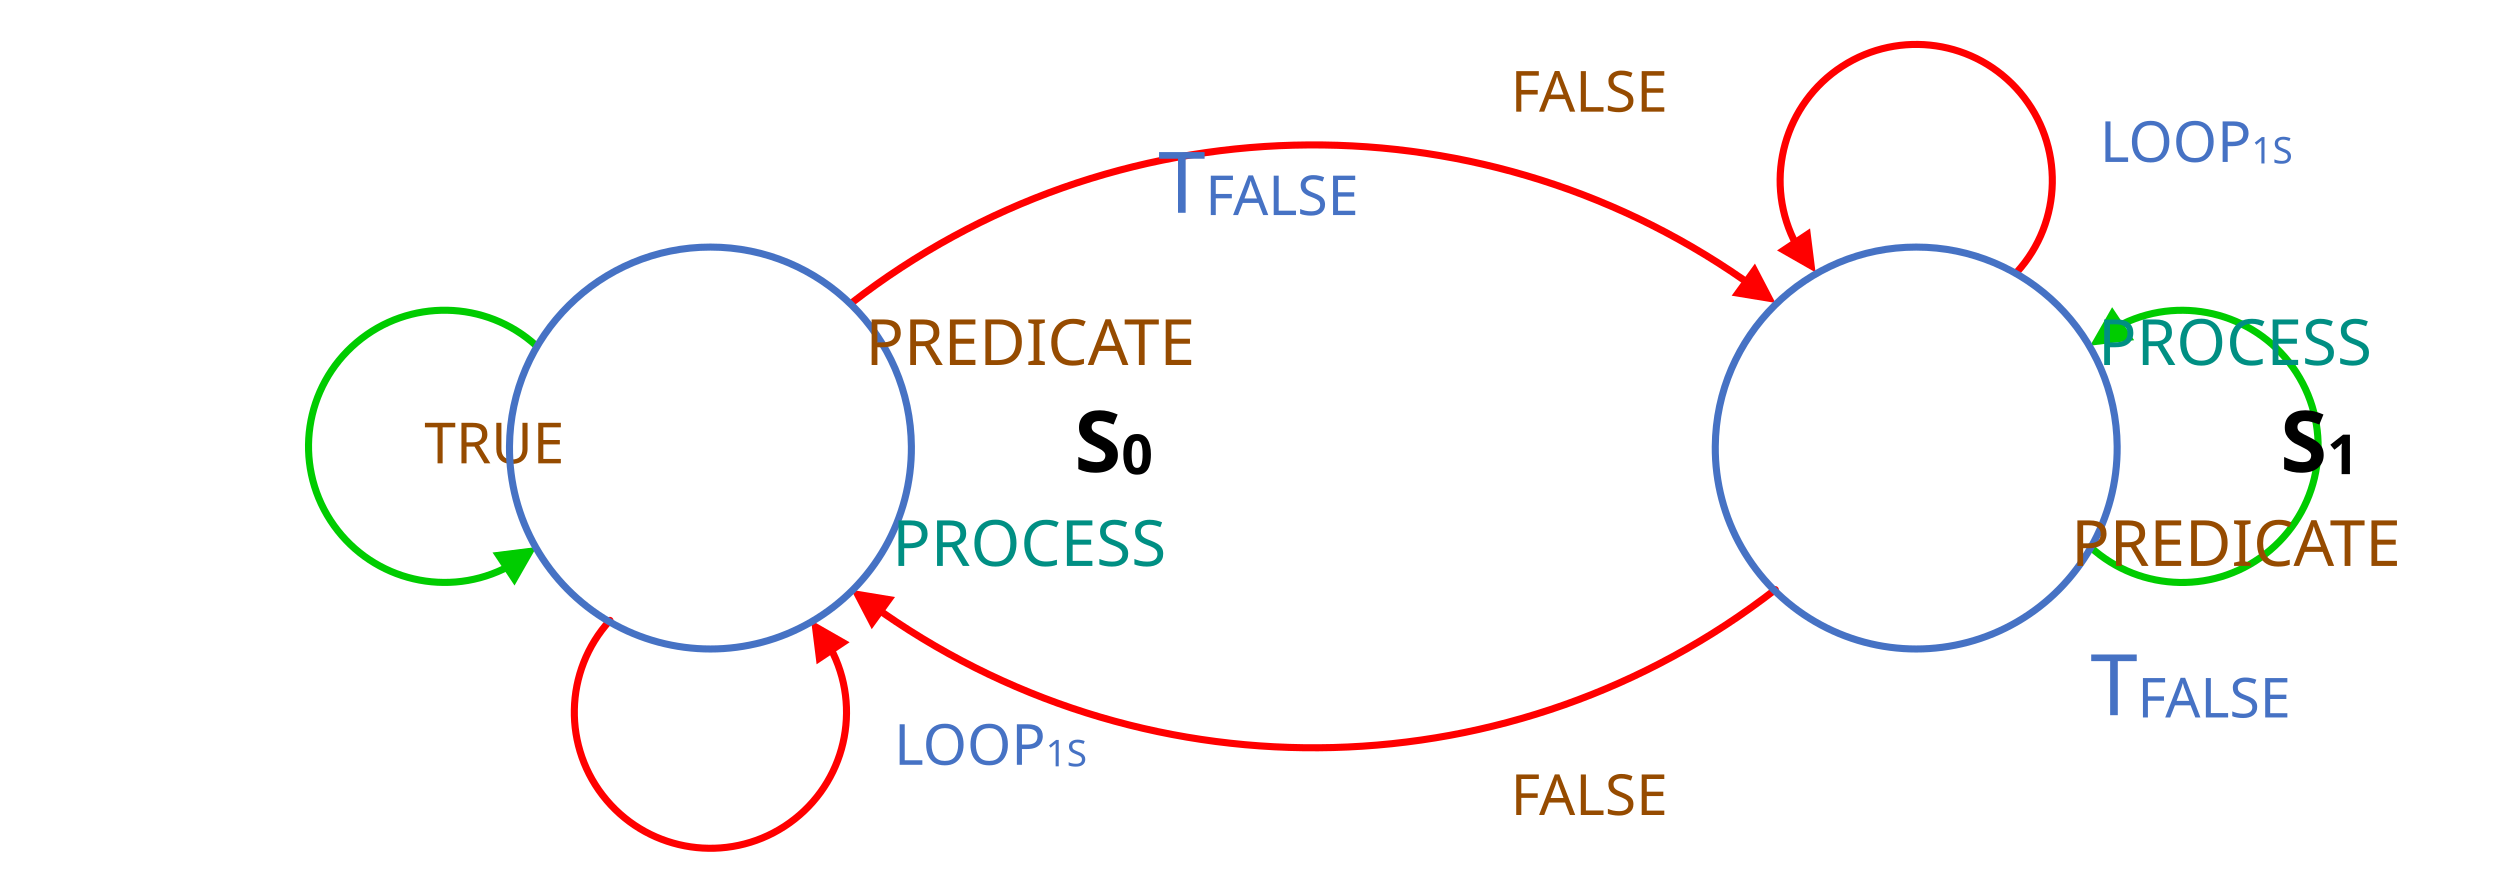
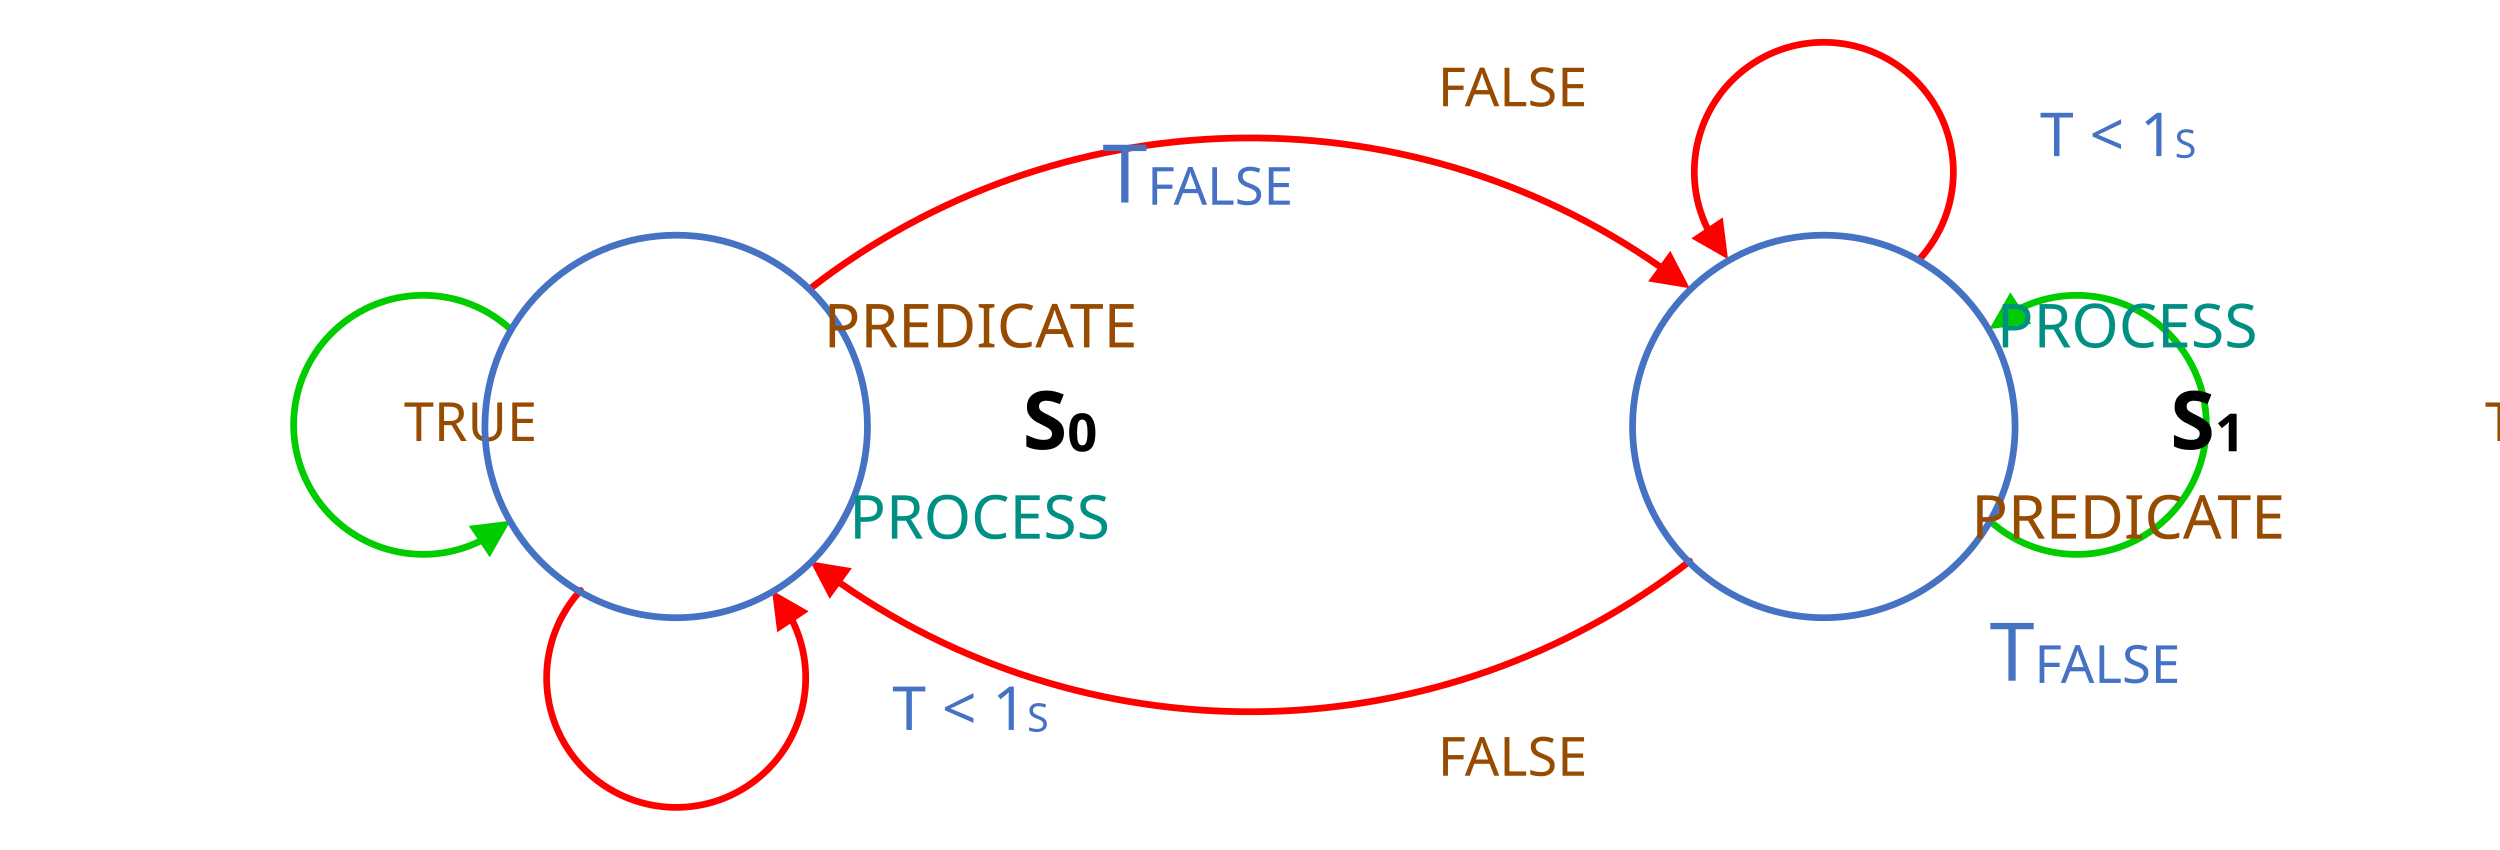
- <svg xmlns="http://www.w3.org/2000/svg" xmlns:ns1="http://schemas.microsoft.com/visio/2003/SVGExtensions/" xmlns:xlink="http://www.w3.org/1999/xlink" width="4.898in" height="1.749in" viewBox="0 0 352.638 125.908" xml:space="preserve" color-interpolation-filters="sRGB" class="st15">
+ <svg xmlns="http://www.w3.org/2000/svg" xmlns:ns1="http://schemas.microsoft.com/visio/2003/SVGExtensions/" xmlns:xlink="http://www.w3.org/1999/xlink" width="5.146in" height="1.749in" viewBox="0 0 370.504 125.908" xml:space="preserve" color-interpolation-filters="sRGB" class="st15">
  <ns1:documentProperties ns1:langID="1033" ns1:viewMarkup="false" />
  <style type="text/css">
	
		.st1 {marker-end:url(#mrkr4-6);stroke:#00cc00;stroke-linecap:round;stroke-linejoin:round;stroke-width:1}
		.st2 {fill:#00cc00;fill-opacity:1;stroke:#00cc00;stroke-opacity:1;stroke-width:0.357}
		.st3 {marker-end:url(#mrkr4-12);stroke:#ff0000;stroke-linecap:round;stroke-linejoin:round;stroke-width:1}
		.st4 {fill:#ff0000;fill-opacity:1;stroke:#ff0000;stroke-opacity:1;stroke-width:0.357}
		.st5 {fill:none;stroke:none;stroke-width:1}
		.st6 {fill:#964b00;font-family:Calibri;font-size:0.667em}
- 		.st7 {fill:#4672c4;font-family:Calibri;font-size:0.667em}
- 		.st8 {baseline-shift:-32.494%;font-size:0.65em}
+ 		.st7 {fill:#4672c4;font-family:Calibri;font-size:0.75em}
+ 		.st8 {baseline-shift:-32.495%;font-size:0.65em}
		.st9 {fill:#4672c4;font-family:Calibri;font-size:1em}
		.st10 {baseline-shift:-32.494%;font-size:0.65em}
		.st11 {fill:none;stroke:#4672c4;stroke-width:1}
		.st12 {fill:#000000;font-family:Calibri;font-size:1em;font-weight:bold}
		.st13 {fill:#964b00;font-family:Calibri;font-size:0.75em}
		.st14 {fill:#008f83;font-family:Calibri;font-size:0.75em}
		.st15 {fill:none;fill-rule:evenodd;font-size:12px;overflow:visible;stroke-linecap:square;stroke-miterlimit:3}
	
	</style>
  <defs id="Markers">
    <g id="lend4">
      <path d="M 2 1 L 0 0 L 2 -1 L 2 1 " style="stroke:none" />
    </g>
    <marker id="mrkr4-6" class="st2" ns1:arrowType="4" ns1:arrowSize="1" ns1:setback="5.24" refX="-5.24" orient="auto" markerUnits="strokeWidth" overflow="visible">
      <use xlink:href="#lend4" transform="scale(-2.8,-2.8) " />
    </marker>
    <marker id="mrkr4-12" class="st4" ns1:arrowType="4" ns1:arrowSize="1" ns1:setback="5.24" refX="-5.24" orient="auto" markerUnits="strokeWidth" overflow="visible">
      <use xlink:href="#lend4" transform="scale(-2.8,-2.8) " />
    </marker>
  </defs>
  <g ns1:mID="0" ns1:index="1" ns1:groupContext="foregroundPage">
    <ns1:pageProperties ns1:drawingScale="0.0393701" ns1:pageScale="0.0393701" ns1:drawingUnits="24" ns1:shadowOffsetX="8.50394" ns1:shadowOffsetY="-8.50394" />
    <ns1:layer ns1:name="Connector" ns1:index="0" />
    <ns1:layer ns1:name="Flowchart" ns1:index="1" />
    <g id="shape678-1" ns1:mID="678" ns1:groupContext="shape" ns1:layerMember="0" transform="translate(100.213,-62.9539) scale(-1,1)">
      <ns1:userDefs>
        <ns1:ud ns1:nameU="ScaleFactor" ns1:val="VT0(1):26" />
        <ns1:ud ns1:nameU="visVersion" ns1:val="VT0(15):26" />
      </ns1:userDefs>
      <path d="M24.55 111.73 A19.197 19.197 0 1 1 29.19 143.21 L28.89 143.01" class="st1" />
    </g>
    <g id="shape679-7" ns1:mID="679" ns1:groupContext="shape" ns1:layerMember="0" transform="translate(-25.6952,62.9539) rotate(-90) scale(-1,1)">
      <ns1:userDefs>
        <ns1:ud ns1:nameU="ScaleFactor" ns1:val="VT0(1):26" />
        <ns1:ud ns1:nameU="visVersion" ns1:val="VT0(15):26" />
      </ns1:userDefs>
      <path d="M24.55 111.73 A19.197 19.197 0 1 1 29.19 143.21 L28.89 143.01" class="st3" />
    </g>
    <g id="shape680-13" ns1:mID="680" ns1:groupContext="shape" ns1:layerMember="0" transform="translate(270.291,188.862) scale(1,-1)">
      <ns1:userDefs>
        <ns1:ud ns1:nameU="ScaleFactor" ns1:val="VT0(1):26" />
        <ns1:ud ns1:nameU="visVersion" ns1:val="VT0(15):26" />
      </ns1:userDefs>
      <path d="M24.55 111.73 A19.197 19.197 0 1 1 29.19 143.21 L28.89 143.01" class="st1" />
    </g>
    <g id="shape681-18" ns1:mID="681" ns1:groupContext="shape" ns1:layerMember="0" transform="translate(396.199,62.9539) rotate(90) scale(-1,1)">
      <ns1:userDefs>
        <ns1:ud ns1:nameU="ScaleFactor" ns1:val="VT0(1):26" />
        <ns1:ud ns1:nameU="visVersion" ns1:val="VT0(15):26" />
      </ns1:userDefs>
      <path d="M24.55 111.73 A19.197 19.197 0 1 1 29.19 143.21 L28.89 143.01" class="st3" />
    </g>
    <g id="shape682-23" ns1:mID="682" ns1:groupContext="shape" ns1:layerMember="0" transform="translate(270.291,188.862) rotate(180)">
      <ns1:userDefs>
        <ns1:ud ns1:nameU="ScaleFactor" ns1:val="VT0(1):26" />
        <ns1:ud ns1:nameU="visVersion" ns1:val="VT0(15):26" />
      </ns1:userDefs>
      <path d="M19.88 105.7 A106.299 106.299 0 0 1 145.69 102.39 L145.98 102.6" class="st3" />
    </g>
    <g id="shape683-28" ns1:mID="683" ns1:groupContext="shape" ns1:layerMember="0" transform="translate(100.213,-62.9539)">
      <ns1:userDefs>
        <ns1:ud ns1:nameU="ScaleFactor" ns1:val="VT0(1):26" />
        <ns1:ud ns1:nameU="visVersion" ns1:val="VT0(15):26" />
      </ns1:userDefs>
      <path d="M19.88 105.7 A106.299 106.299 0 0 1 145.69 102.39 L145.98 102.6" class="st3" />
    </g>
    <g id="shape684-33" ns1:mID="684" ns1:groupContext="shape" transform="translate(163.992,-105.474)">
      <ns1:textBlock ns1:margins="rect(1,1,1,1)" ns1:tabSpace="42.5197" />
      <ns1:textRect cx="21.26" cy="118.821" width="42.52" height="14.173" />
      <rect x="0" y="111.735" width="42.52" height="14.173" class="st5" />
      <text x="11.64" y="121.22" class="st6" ns1:langID="1033">
        <ns1:paragraph ns1:indentLeft="5.67" ns1:indentRight="5.67" ns1:horizAlign="1" />
        <ns1:tabList />FALSE</text>
    </g>
    <g id="shape687-36" ns1:mID="687" ns1:groupContext="shape" transform="translate(163.992,-6.261)">
      <ns1:textBlock ns1:margins="rect(1,1,1,1)" ns1:tabSpace="42.5197" />
      <ns1:textRect cx="21.26" cy="118.821" width="42.52" height="14.173" />
      <rect x="0" y="111.735" width="42.52" height="14.173" class="st5" />
      <text x="11.64" y="121.22" class="st6" ns1:langID="1033">
        <ns1:paragraph ns1:indentLeft="5.67" ns1:indentRight="5.67" ns1:horizAlign="1" />
        <ns1:tabList />FALSE</text>
    </g>
-     <g id="shape689-39" ns1:mID="689" ns1:groupContext="shape" transform="translate(1,-55.8673)">
+     <g id="shape688-39" ns1:mID="688" ns1:groupContext="shape" transform="translate(326.984,-55.8673)">
+       <ns1:textBlock ns1:margins="rect(1,1,1,1)" ns1:tabSpace="42.5197" />
+       <ns1:textRect cx="21.26" cy="118.821" width="42.52" height="14.173" />
+       <rect x="0" y="111.735" width="42.52" height="14.173" class="st5" />
+       <text x="3.83" y="121.22" class="st6" ns1:langID="1033">
+         <ns1:paragraph ns1:indentLeft="2.83" ns1:indentRight="2.83" />
+         <ns1:tabList />TRUE</text>
+     </g>
+     <g id="shape689-42" ns1:mID="689" ns1:groupContext="shape" transform="translate(1,-55.8673)">
      <ns1:textBlock ns1:margins="rect(1,1,1,1)" ns1:tabSpace="42.5197" />
      <ns1:textRect cx="21.26" cy="118.821" width="42.52" height="14.173" />
      <rect x="0" y="111.735" width="42.52" height="14.173" class="st5" />
      <text x="21.4" y="121.22" class="st6" ns1:langID="1033">
        <ns1:paragraph ns1:indentLeft="2.83" ns1:indentRight="2.83" ns1:horizAlign="2" />
        <ns1:tabList />TRUE</text>
    </g>
-     <g id="shape692-42" ns1:mID="692" ns1:groupContext="shape" transform="translate(86.0394,-13.3476)">
+     <g id="shape692-45" ns1:mID="692" ns1:groupContext="shape" transform="translate(86.0394,-13.3476)">
      <ns1:textBlock ns1:margins="rect(1,1,1,1)" ns1:tabSpace="42.5197" />
      <ns1:textRect cx="14.173" cy="118.821" width="28.35" height="14.173" />
      <rect x="0" y="111.735" width="28.346" height="14.173" class="st5" />
-       <text x="2.62" y="121.22" class="st7" ns1:langID="1033">
-         <ns1:paragraph ns1:horizAlign="1" />
-         <ns1:tabList />LOOP<tspan dy="-0.284em" class="st8" ns1:baseFontSize="8">1S</tspan>
-       </text>
-     </g>
-     <g id="shape693-46" ns1:mID="693" ns1:groupContext="shape" transform="translate(234.858,-20.4342)">
+       <text x="4.08" y="121.52" class="st7" ns1:langID="1033">
+         <ns1:paragraph ns1:horizAlign="1" />
+         <ns1:tabList />T &lt; 1<tspan dy="-0.284em" class="st8" ns1:baseFontSize="9">S</tspan>
+       </text>
+     </g>
+     <g id="shape693-49" ns1:mID="693" ns1:groupContext="shape" transform="translate(234.858,-20.4342)">
      <ns1:textBlock ns1:margins="rect(1,1,1,1)" ns1:tabSpace="42.5197" ns1:verticalAlign="2" />
      <ns1:textRect cx="28.346" cy="115.278" width="56.7" height="21.26" />
      <rect x="0" y="104.648" width="56.693" height="21.26" class="st5" />
      <text x="3.83" y="121.31" class="st9" ns1:langID="2057">
        <ns1:paragraph ns1:indentLeft="2.83" ns1:indentRight="2.83" />
        <ns1:tabList />T<tspan dy="-0.284em" class="st10" ns1:langID="1033" ns1:baseFontSize="12">FALSE</tspan>
      </text>
    </g>
-     <g id="shape694-50" ns1:mID="694" ns1:groupContext="shape" transform="translate(78.9528,-91.3004)">
+     <g id="shape694-53" ns1:mID="694" ns1:groupContext="shape" transform="translate(78.9528,-91.3004)">
      <ns1:textBlock ns1:margins="rect(1,1,1,1)" ns1:tabSpace="42.5197" ns1:verticalAlign="2" />
      <ns1:textRect cx="28.346" cy="115.278" width="56.7" height="21.26" />
      <rect x="0" y="104.648" width="56.693" height="21.26" class="st5" />
      <text x="28.25" y="121.31" class="st9" ns1:langID="2057">
        <ns1:paragraph ns1:indentLeft="2.83" ns1:indentRight="2.83" ns1:horizAlign="2" />
        <ns1:tabList />T<tspan dy="-0.284em" class="st10" ns1:langID="1033" ns1:baseFontSize="12">FALSE</tspan>
      </text>
    </g>
-     <g id="shape695-54" ns1:mID="695" ns1:groupContext="shape" transform="translate(256.118,-98.387)">
+     <g id="shape695-57" ns1:mID="695" ns1:groupContext="shape" transform="translate(256.118,-98.387)">
      <ns1:textBlock ns1:margins="rect(1,1,1,1)" ns1:tabSpace="42.5197" />
      <ns1:textRect cx="14.173" cy="118.821" width="28.35" height="14.173" />
      <rect x="0" y="111.735" width="28.346" height="14.173" class="st5" />
-       <text x="2.62" y="121.22" class="st7" ns1:langID="1033">
-         <ns1:paragraph ns1:horizAlign="1" />
-         <ns1:tabList />LOOP<tspan dy="-0.284em" class="st8" ns1:baseFontSize="8">1S</tspan>
-       </text>
-     </g>
-     <g id="shape696-58" ns1:mID="696" ns1:groupContext="shape" ns1:layerMember="1" transform="translate(71.8662,-34.6074)">
+       <text x="4.08" y="121.52" class="st7" ns1:langID="1033">
+         <ns1:paragraph ns1:horizAlign="1" />
+         <ns1:tabList />T &lt; 1<tspan dy="-0.284em" class="st8" ns1:baseFontSize="9">S</tspan>
+       </text>
+     </g>
+     <g id="shape696-61" ns1:mID="696" ns1:groupContext="shape" ns1:layerMember="1" transform="translate(71.8662,-34.6074)">
      <ns1:custProps>
        <ns1:cp ns1:nameU="Cost" ns1:lbl="Cost" ns1:type="7" ns1:format="@" ns1:langID="1033" />
        <ns1:cp ns1:nameU="Duration" ns1:lbl="Duration" ns1:type="2" ns1:langID="1033" />
        <ns1:cp ns1:nameU="Resources" ns1:lbl="Resources" ns1:langID="1033" />
      </ns1:custProps>
      <ns1:userDefs>
        <ns1:ud ns1:nameU="visVersion" ns1:val="VT0(15):26" />
      </ns1:userDefs>
      <ns1:textBlock ns1:margins="rect(1,1,1,1)" ns1:tabSpace="42.5197" />
      <ns1:textRect cx="28.346" cy="97.561" width="56.7" height="56.693" />
      <path d="M0 97.56 A28.346 28.346 0 0 1 56.69 97.56 A28.346 28.346 0 1 1 0 97.56 Z" class="st11" />
      <text x="23.53" y="101.16" class="st12" ns1:langID="1033">
        <ns1:paragraph ns1:horizAlign="1" />
        <ns1:tabList />S<tspan dy="-0.284em" class="st10" ns1:langID="2057" ns1:baseFontSize="12">0</tspan>
      </text>
    </g>
-     <g id="shape697-62" ns1:mID="697" ns1:groupContext="shape" transform="translate(71.8661,-62.9539)">
+     <g id="shape697-65" ns1:mID="697" ns1:groupContext="shape" transform="translate(71.8661,-62.9539)">
      <ns1:textBlock ns1:margins="rect(1,1,1,1)" ns1:tabSpace="42.5197" />
      <ns1:textRect cx="28.346" cy="111.735" width="56.7" height="28.346" />
      <rect x="0" y="97.561" width="56.693" height="28.346" class="st5" />
      <text x="8.09" y="114.43" class="st13" ns1:langID="1033">
        <ns1:paragraph ns1:indentLeft="5.67" ns1:indentRight="5.67" ns1:horizAlign="1" />
        <ns1:tabList />PREDICATE</text>
    </g>
-     <g id="shape698-65" ns1:mID="698" ns1:groupContext="shape" transform="translate(71.8661,-34.6074)">
+     <g id="shape698-68" ns1:mID="698" ns1:groupContext="shape" transform="translate(71.8661,-34.6074)">
      <ns1:textBlock ns1:margins="rect(1,1,1,1)" ns1:tabSpace="42.5197" />
      <ns1:textRect cx="28.346" cy="111.735" width="56.7" height="28.346" />
      <rect x="0" y="97.561" width="56.693" height="28.346" class="st5" />
      <text x="11.87" y="114.43" class="st14" ns1:langID="1033">
        <ns1:paragraph ns1:indentLeft="5.67" ns1:indentRight="5.67" ns1:horizAlign="1" />
        <ns1:tabList />PROCESS</text>
    </g>
-     <g id="shape699-68" ns1:mID="699" ns1:groupContext="shape" ns1:layerMember="1" transform="translate(298.638,-34.6074) scale(-1,1)">
+     <g id="shape699-71" ns1:mID="699" ns1:groupContext="shape" ns1:layerMember="1" transform="translate(298.638,-34.6074) scale(-1,1)">
      <ns1:custProps>
        <ns1:cp ns1:nameU="Cost" ns1:lbl="Cost" ns1:type="7" ns1:format="@" ns1:langID="1033" />
        <ns1:cp ns1:nameU="Duration" ns1:lbl="Duration" ns1:type="2" ns1:langID="1033" />
        <ns1:cp ns1:nameU="Resources" ns1:lbl="Resources" ns1:langID="1033" />
      </ns1:custProps>
      <ns1:userDefs>
        <ns1:ud ns1:nameU="visVersion" ns1:val="VT0(15):26" />
      </ns1:userDefs>
      <ns1:textBlock ns1:margins="rect(1,1,1,1)" ns1:tabSpace="42.5197" />
      <ns1:textRect cx="28.346" cy="97.561" width="56.7" height="56.693" />
      <path d="M0 97.56 A28.346 28.346 0 0 1 56.69 97.56 A28.346 28.346 0 1 1 0 97.56 Z" class="st11" />
      <text x="-33.16" y="101.16" transform="scale(-1,1)" class="st12" ns1:langID="1033">
        <ns1:paragraph ns1:horizAlign="1" />
        <ns1:tabList />S<tspan dy="-0.284em" class="st10" ns1:baseFontSize="12">1</tspan>
      </text>
    </g>
-     <g id="shape700-72" ns1:mID="700" ns1:groupContext="shape" transform="translate(241.945,-62.9539)">
+     <g id="shape700-75" ns1:mID="700" ns1:groupContext="shape" transform="translate(241.945,-62.9539)">
      <ns1:textBlock ns1:margins="rect(1,1,1,1)" ns1:tabSpace="42.5197" />
      <ns1:textRect cx="28.346" cy="111.735" width="56.7" height="28.346" />
      <rect x="0" y="97.561" width="56.693" height="28.346" class="st5" />
      <text x="11.87" y="114.43" class="st14" ns1:langID="1033">
        <ns1:paragraph ns1:indentLeft="5.67" ns1:indentRight="5.67" ns1:horizAlign="1" />
        <ns1:tabList />PROCESS</text>
    </g>
-     <g id="shape701-75" ns1:mID="701" ns1:groupContext="shape" transform="translate(241.945,-34.6074)">
+     <g id="shape701-78" ns1:mID="701" ns1:groupContext="shape" transform="translate(241.945,-34.6074)">
      <ns1:textBlock ns1:margins="rect(1,1,1,1)" ns1:tabSpace="42.5197" />
      <ns1:textRect cx="28.346" cy="111.735" width="56.7" height="28.346" />
      <rect x="0" y="97.561" width="56.693" height="28.346" class="st5" />
      <text x="8.09" y="114.43" class="st13" ns1:langID="1033">
        <ns1:paragraph ns1:indentLeft="5.67" ns1:indentRight="5.67" ns1:horizAlign="1" />
        <ns1:tabList />PREDICATE</text>
    </g>
  </g>
</svg>
